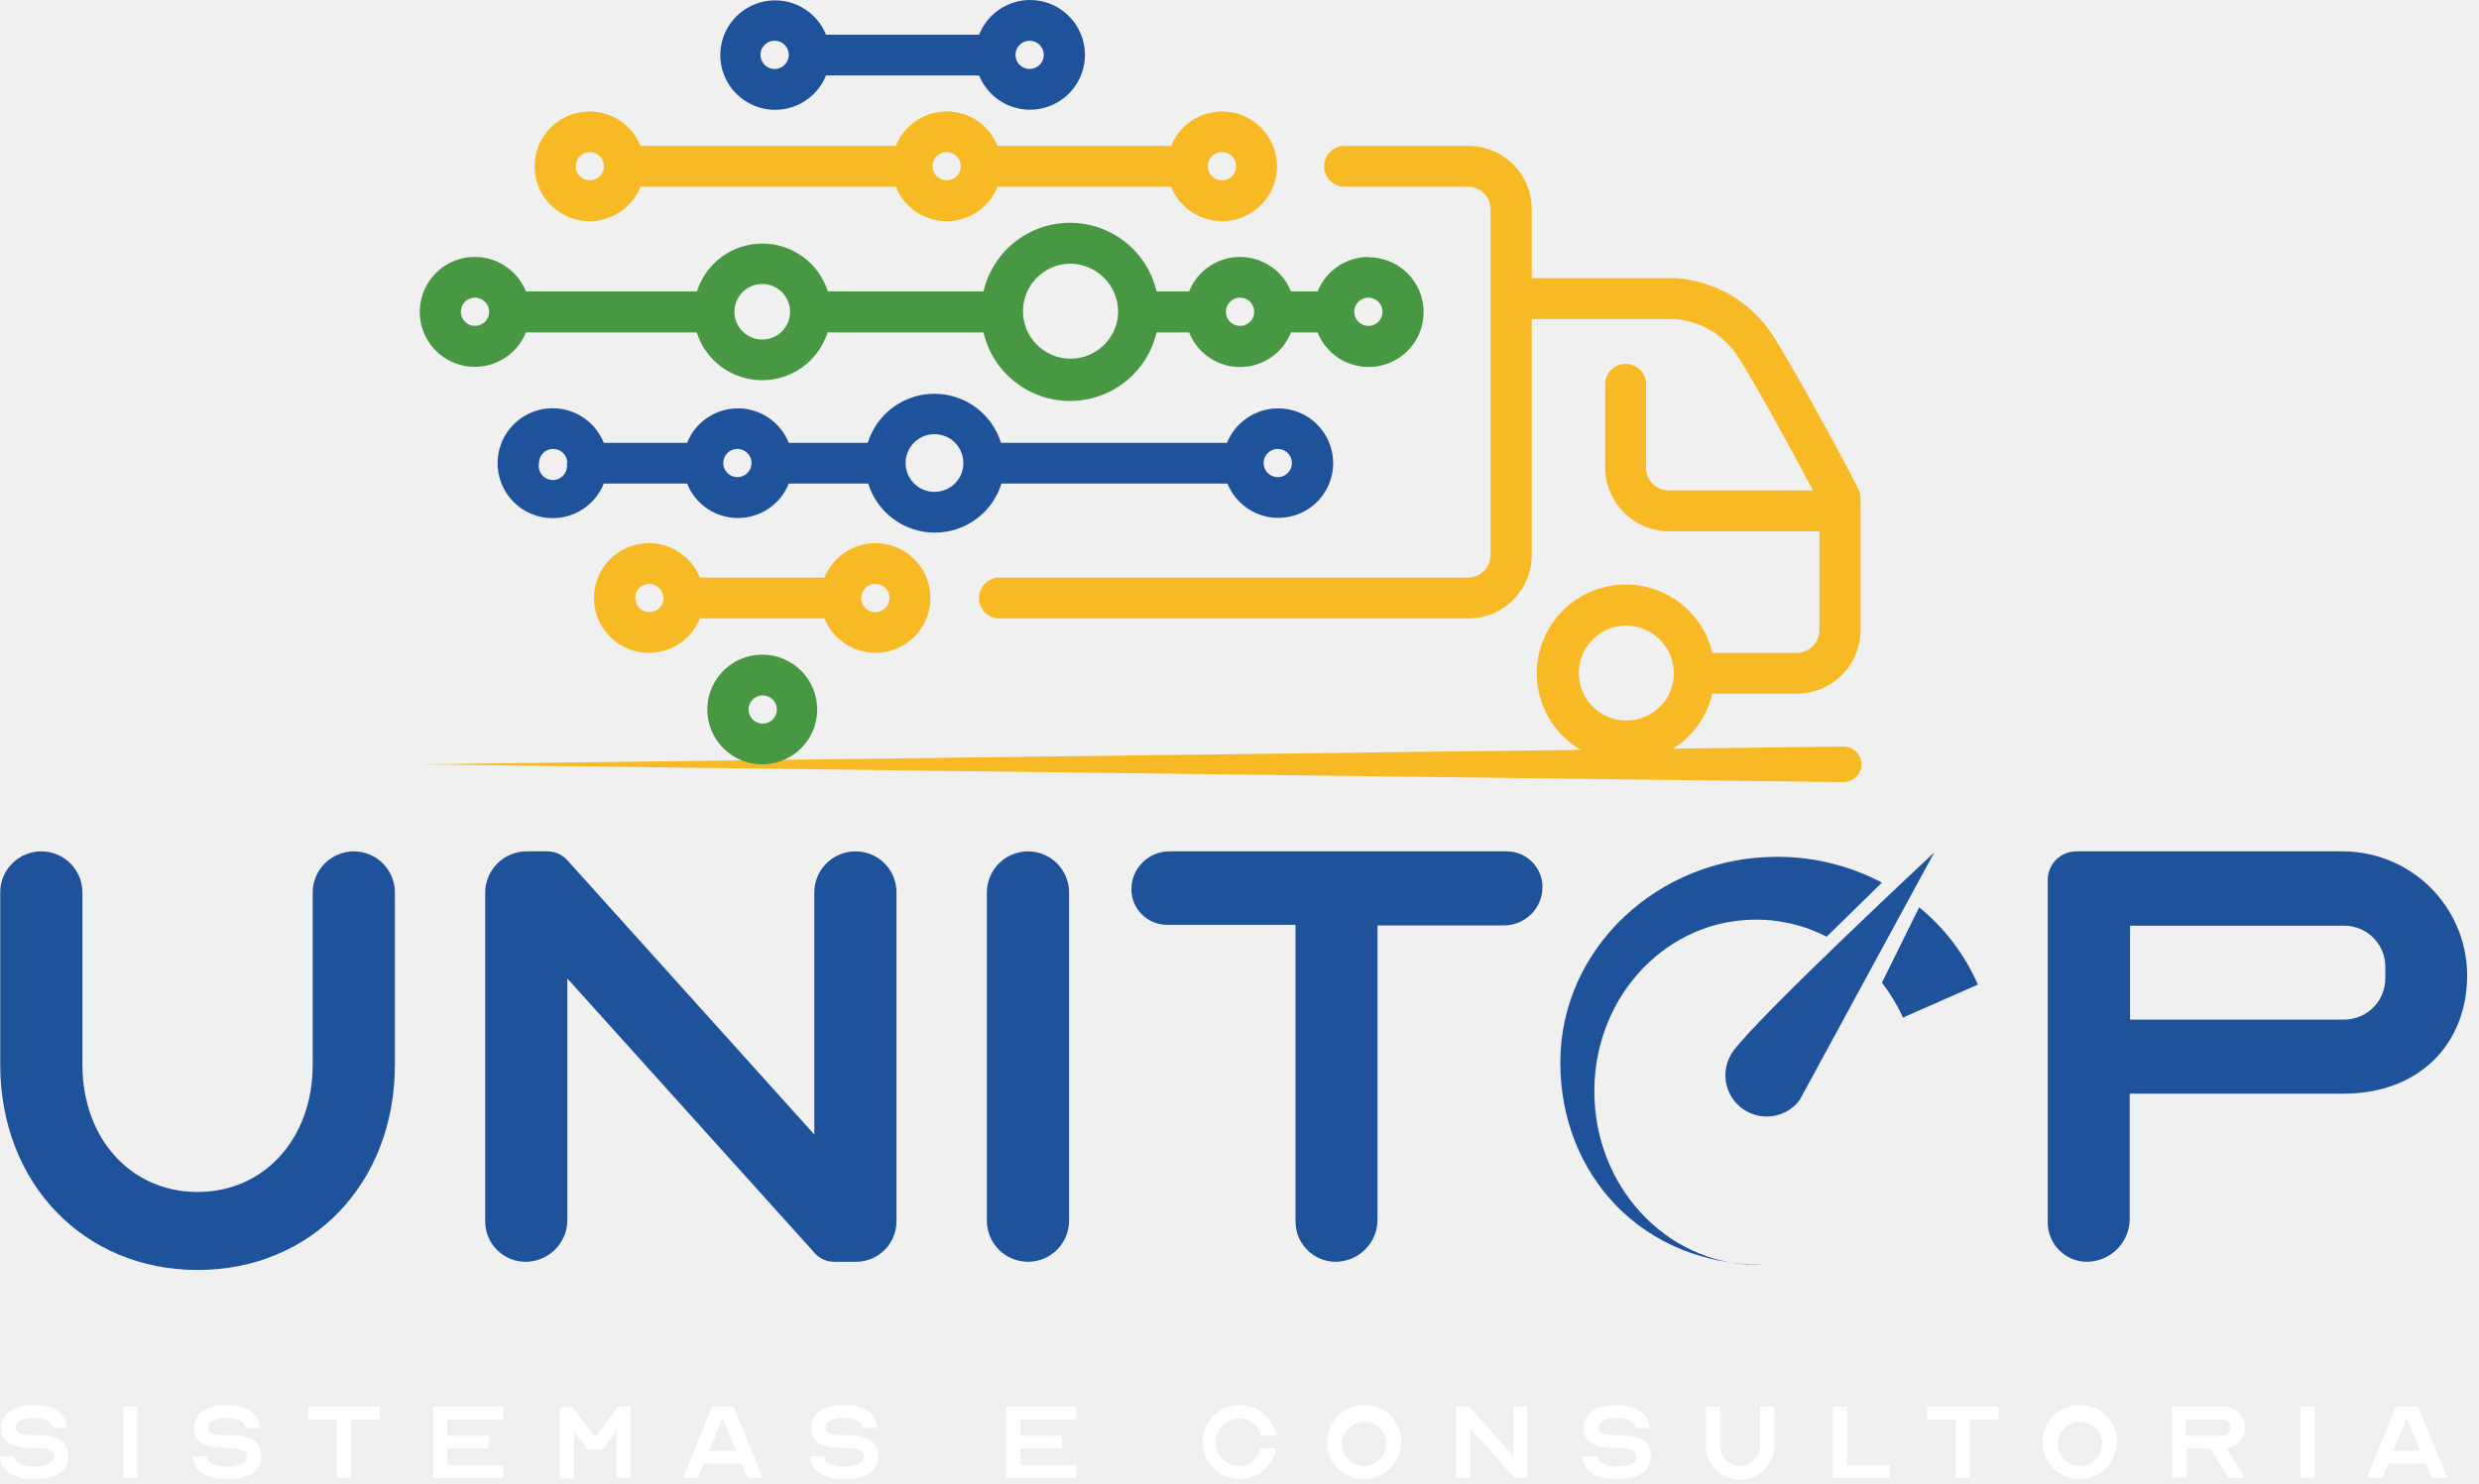
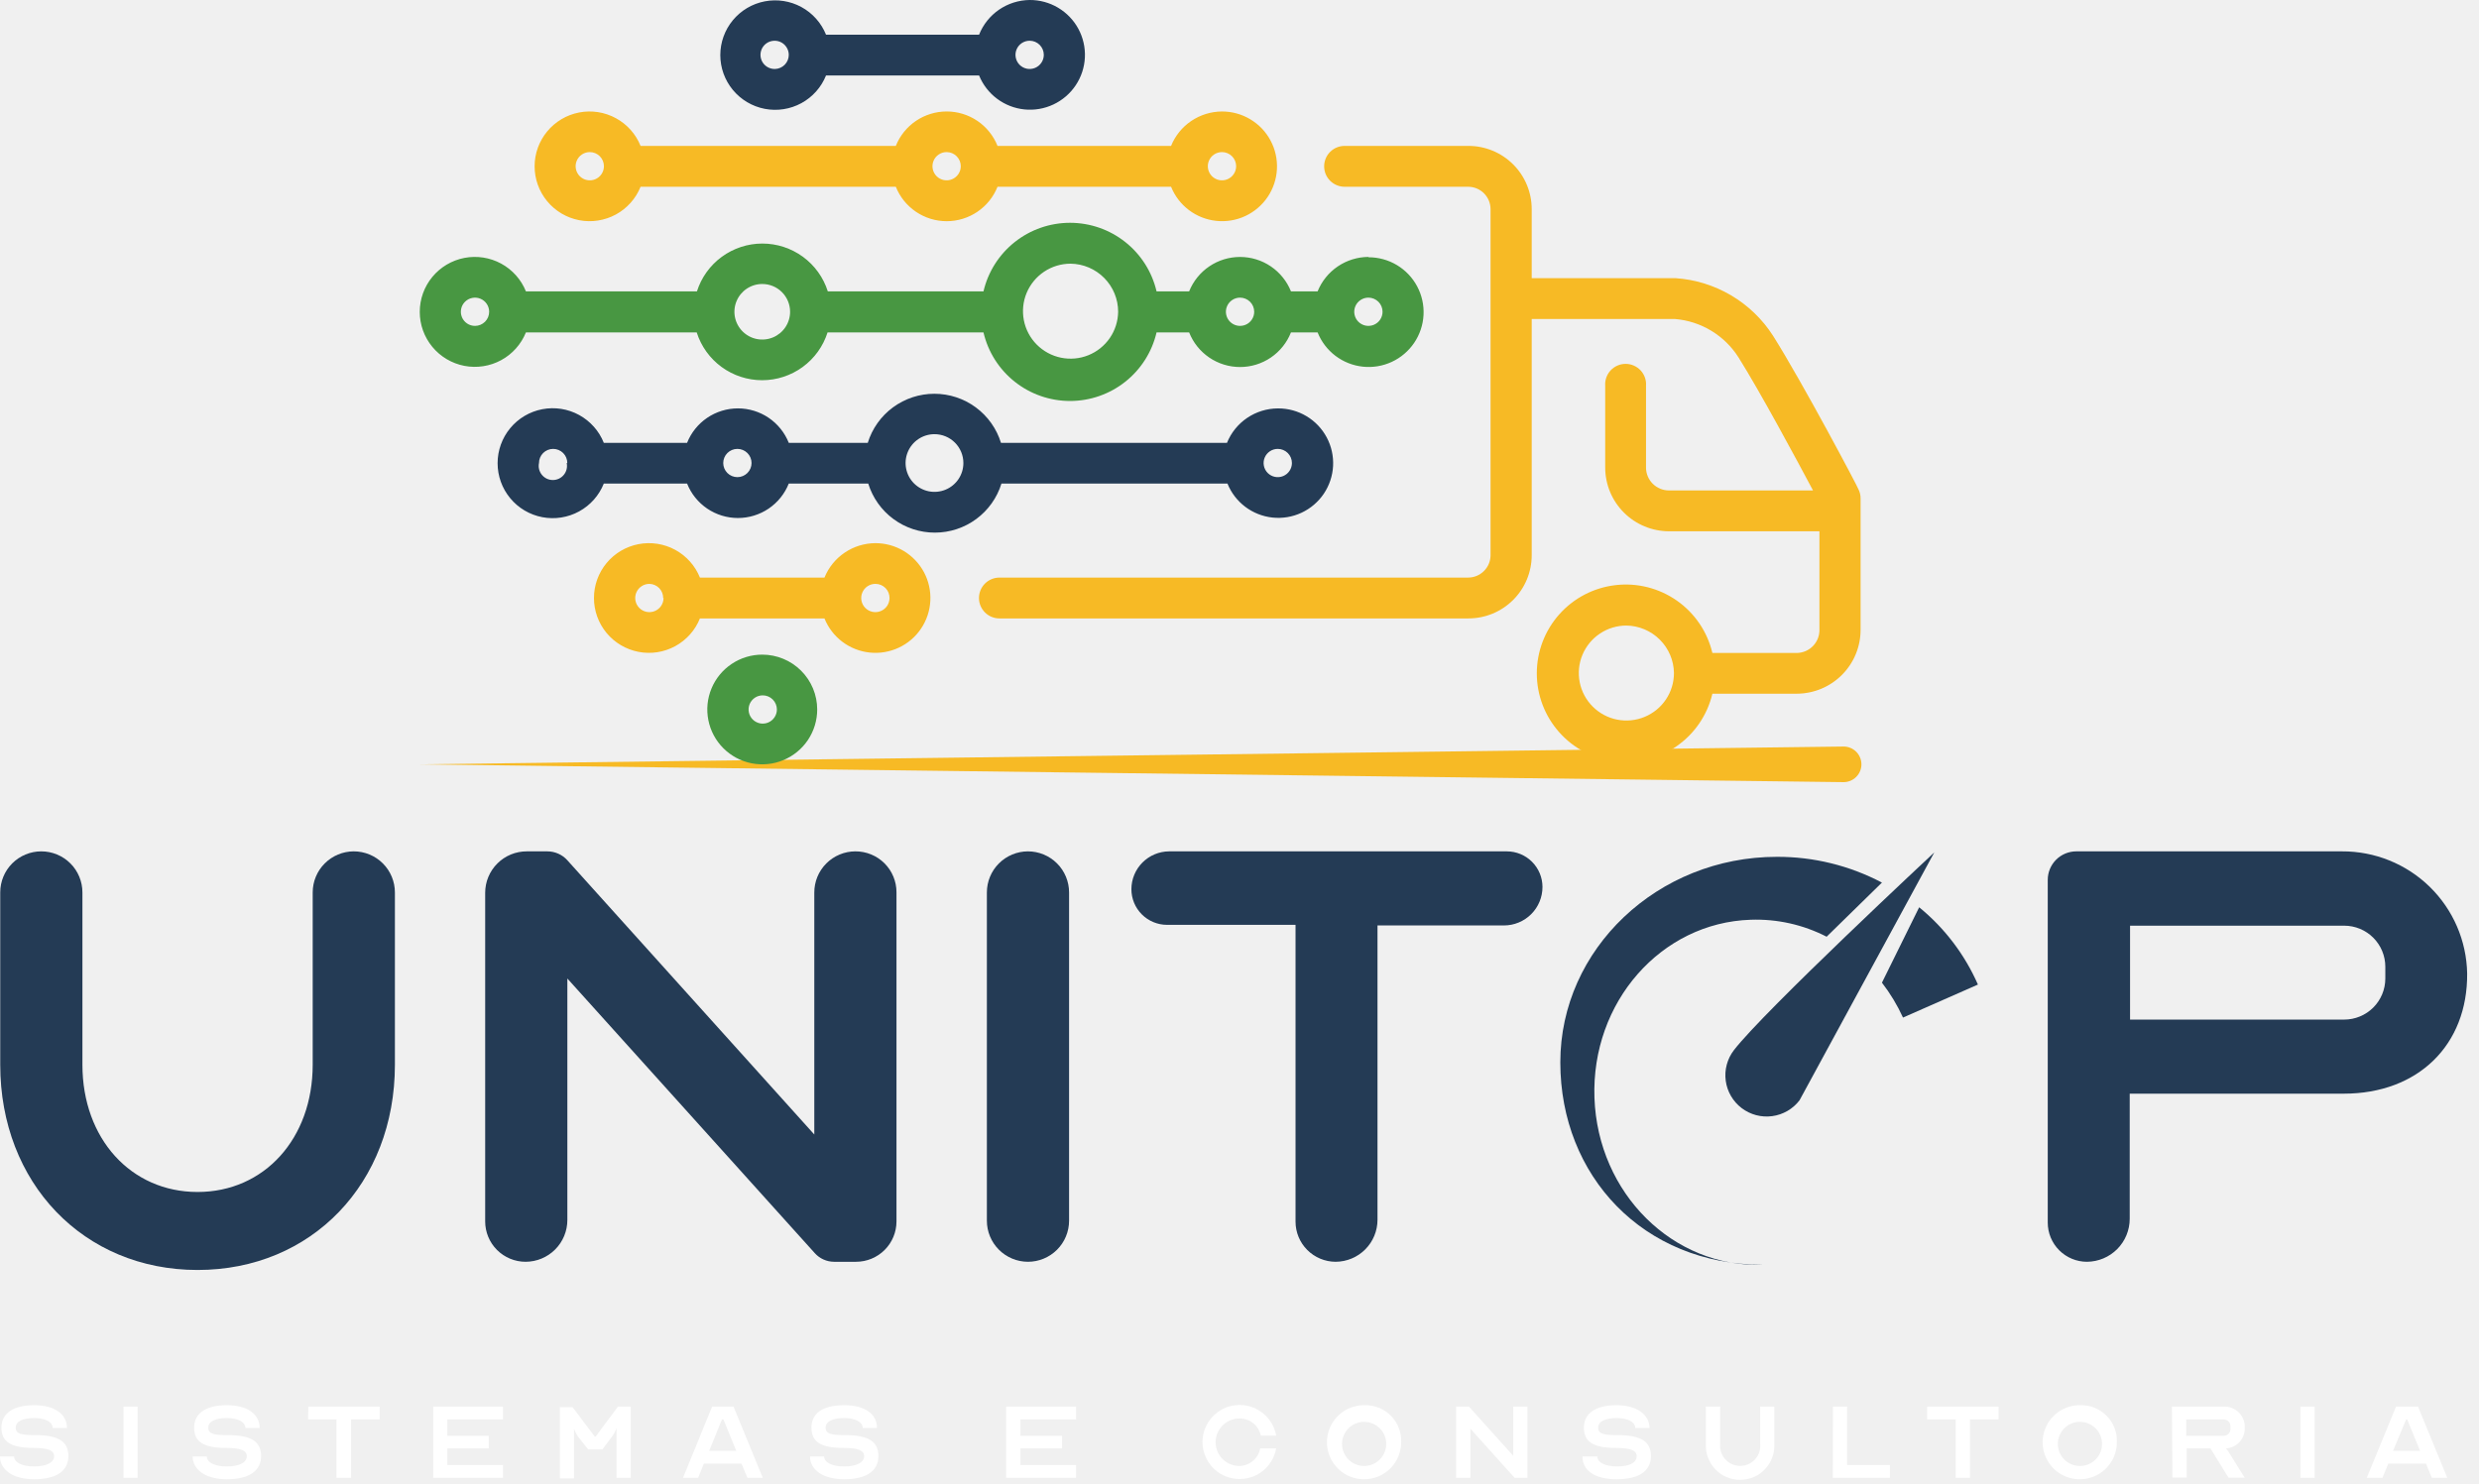
<svg xmlns="http://www.w3.org/2000/svg" width="157" height="94" viewBox="0 0 157 94" fill="none">
  <path d="M3.428 92.246C3.428 91.885 3.036 91.727 2.132 91.727C0.701 91.727 0.09 91.351 0.09 90.441C0.09 89.531 0.844 89.019 2.162 89.019C3.48 89.019 4.241 89.599 4.241 90.464H3.337C3.337 90.088 2.87 89.832 2.162 89.832C1.454 89.832 0.994 90.042 0.994 90.441C0.994 90.84 1.356 90.915 2.207 90.915C3.714 90.915 4.331 91.321 4.331 92.246C4.331 93.171 3.578 93.713 2.162 93.713C0.866 93.713 0 93.133 0 92.269H0.896C0.896 92.652 1.409 92.9 2.162 92.9C2.915 92.9 3.428 92.667 3.428 92.246Z" fill="#fff" />
  <path d="M7.819 93.622V89.11H8.716V93.622H7.819Z" fill="#fff" />
  <path d="M15.631 92.246C15.631 91.885 15.239 91.727 14.335 91.727C12.904 91.727 12.294 91.351 12.294 90.441C12.294 89.531 13.047 89.019 14.365 89.019C15.684 89.019 16.445 89.599 16.445 90.464H15.541C15.541 90.088 15.073 89.832 14.365 89.832C13.657 89.832 13.19 90.042 13.19 90.441C13.19 90.84 13.552 90.915 14.411 90.915C15.917 90.915 16.535 91.321 16.535 92.246C16.535 93.171 15.782 93.713 14.365 93.713C13.07 93.713 12.204 93.133 12.204 92.269H13.1C13.1 92.652 13.612 92.9 14.365 92.9C15.119 92.9 15.631 92.667 15.631 92.246Z" fill="#fff" />
  <path d="M19.526 89.11H24.045V89.922H22.237V93.622H21.311V89.922H19.511L19.526 89.11Z" fill="#fff" />
  <path d="M28.332 89.922V90.96H30.953V91.757H28.332V92.81H31.857V93.622H27.435V89.11H31.857V89.922H28.332Z" fill="#fff" />
  <path d="M37.665 91.005H37.725L39.134 89.11H39.947V93.622H39.044V90.464C38.985 90.644 38.899 90.814 38.787 90.968L38.155 91.817H37.251L36.603 91.005C36.496 90.85 36.412 90.68 36.354 90.501V93.66H35.458V89.147H36.264L37.665 91.005Z" fill="#fff" />
  <path d="M43.255 93.622L45.1 89.11H46.456L48.309 93.622H47.337L46.961 92.72H44.58L44.211 93.622H43.255ZM46.629 91.908L45.816 89.922H45.725L44.912 91.908H46.629Z" fill="#fff" />
  <path d="M54.727 92.246C54.727 91.885 54.336 91.727 53.432 91.727C52 91.727 51.39 91.351 51.39 90.441C51.39 89.531 52.106 89.019 53.462 89.019C54.818 89.019 55.541 89.599 55.541 90.464H54.637C54.637 90.088 54.17 89.832 53.462 89.832C52.754 89.832 52.287 90.042 52.287 90.441C52.287 90.84 52.648 90.915 53.507 90.915C55.014 90.915 55.631 91.321 55.631 92.246C55.631 93.171 54.878 93.713 53.462 93.713C52.166 93.713 51.3 93.133 51.3 92.269H52.196C52.196 92.652 52.708 92.9 53.462 92.9C54.215 92.9 54.727 92.667 54.727 92.246Z" fill="#fff" />
  <path d="M64.626 89.922V90.96H67.262V91.757H64.626V92.81H68.151V93.622H63.722V89.11H68.151V89.922H64.626Z" fill="#fff" />
  <path d="M79.812 91.757H80.822C80.72 92.335 80.405 92.855 79.938 93.212C79.472 93.57 78.888 93.74 78.303 93.689C77.717 93.638 77.171 93.369 76.774 92.937C76.377 92.504 76.156 91.938 76.156 91.351C76.156 90.764 76.377 90.198 76.774 89.766C77.171 89.333 77.717 89.064 78.303 89.013C78.888 88.962 79.472 89.132 79.938 89.49C80.405 89.848 80.72 90.367 80.822 90.945H79.85C79.785 90.635 79.614 90.358 79.367 90.16C79.12 89.962 78.811 89.857 78.494 89.862C78.094 89.862 77.711 90.02 77.429 90.302C77.146 90.585 76.987 90.967 76.987 91.366C76.987 91.765 77.146 92.148 77.429 92.43C77.711 92.712 78.094 92.87 78.494 92.87C78.808 92.864 79.111 92.75 79.351 92.547C79.591 92.344 79.754 92.066 79.812 91.757Z" fill="#fff" />
  <path d="M88.739 91.366C88.739 91.83 88.601 92.284 88.343 92.67C88.085 93.056 87.717 93.356 87.288 93.534C86.859 93.712 86.386 93.758 85.93 93.668C85.474 93.577 85.055 93.353 84.727 93.025C84.398 92.697 84.174 92.279 84.083 91.824C83.993 91.369 84.039 90.897 84.217 90.468C84.395 90.039 84.696 89.673 85.083 89.415C85.469 89.157 85.924 89.019 86.388 89.019C86.701 89.007 87.012 89.059 87.303 89.172C87.594 89.286 87.858 89.458 88.079 89.678C88.3 89.899 88.472 90.163 88.586 90.453C88.7 90.744 88.752 91.055 88.739 91.366ZM87.79 91.366C87.769 91.095 87.67 90.835 87.504 90.62C87.338 90.404 87.113 90.241 86.856 90.151C86.599 90.061 86.321 90.048 86.056 90.113C85.792 90.179 85.552 90.32 85.367 90.519C85.181 90.718 85.058 90.967 85.011 91.235C84.966 91.503 84.999 91.779 85.107 92.028C85.216 92.278 85.395 92.49 85.622 92.64C85.85 92.79 86.116 92.87 86.388 92.87C86.582 92.871 86.773 92.832 86.95 92.755C87.127 92.678 87.287 92.565 87.418 92.424C87.55 92.283 87.651 92.116 87.715 91.934C87.779 91.752 87.804 91.558 87.79 91.366Z" fill="#fff" />
  <path d="M93.123 90.509V93.622H92.219V89.11H93.033L95.835 92.224V89.11H96.739V93.622H95.925L93.123 90.509Z" fill="#fff" />
  <path d="M103.654 92.246C103.654 91.885 103.255 91.727 102.351 91.727C100.92 91.727 100.31 91.351 100.31 90.441C100.31 89.531 101.063 89.019 102.389 89.019C103.632 89.019 104.468 89.599 104.468 90.464H103.564C103.564 90.088 103.089 89.832 102.389 89.832C101.688 89.832 101.214 90.042 101.214 90.441C101.214 90.84 101.575 90.915 102.434 90.915C103.94 90.915 104.558 91.321 104.558 92.246C104.558 93.171 103.805 93.713 102.389 93.713C100.972 93.713 100.219 93.133 100.219 92.269H101.161C101.161 92.652 101.665 92.9 102.426 92.9C103.187 92.9 103.654 92.667 103.654 92.246Z" fill="#fff" />
  <path d="M111.473 91.456V89.11H112.37V91.456C112.387 91.751 112.344 92.046 112.243 92.324C112.142 92.601 111.986 92.855 111.783 93.07C111.58 93.285 111.335 93.456 111.064 93.573C110.792 93.69 110.5 93.75 110.204 93.75C109.908 93.75 109.616 93.69 109.344 93.573C109.073 93.456 108.828 93.285 108.626 93.07C108.423 92.855 108.266 92.601 108.165 92.324C108.064 92.046 108.021 91.751 108.038 91.456V89.11H108.942V91.456C108.923 91.634 108.941 91.814 108.996 91.984C109.051 92.153 109.141 92.31 109.26 92.443C109.379 92.576 109.526 92.682 109.689 92.755C109.852 92.828 110.029 92.865 110.208 92.865C110.387 92.865 110.564 92.828 110.727 92.755C110.89 92.682 111.036 92.576 111.156 92.443C111.275 92.31 111.365 92.153 111.42 91.984C111.475 91.814 111.493 91.634 111.473 91.456Z" fill="#fff" />
  <path d="M116.084 89.11H116.98V92.81H119.692V93.622H116.076L116.084 89.11Z" fill="#fff" />
  <path d="M122.05 89.11H126.57V89.922H124.762V93.622H123.858V89.922H122.05V89.11Z" fill="#fff" />
  <path d="M134.065 91.366C134.065 91.831 133.927 92.284 133.668 92.671C133.41 93.057 133.042 93.357 132.612 93.535C132.182 93.712 131.709 93.758 131.253 93.667C130.797 93.576 130.378 93.352 130.05 93.023C129.722 92.694 129.498 92.275 129.409 91.819C129.319 91.364 129.366 90.891 129.545 90.463C129.724 90.034 130.027 89.668 130.414 89.411C130.802 89.154 131.257 89.018 131.722 89.019C132.034 89.008 132.344 89.061 132.634 89.174C132.924 89.288 133.187 89.461 133.407 89.681C133.627 89.902 133.799 90.165 133.913 90.455C134.026 90.745 134.078 91.055 134.065 91.366ZM133.123 91.366C133.103 91.095 133.004 90.835 132.838 90.62C132.672 90.404 132.446 90.241 132.189 90.151C131.932 90.061 131.654 90.048 131.39 90.113C131.125 90.179 130.886 90.32 130.7 90.519C130.515 90.718 130.391 90.967 130.345 91.235C130.299 91.503 130.332 91.779 130.441 92.028C130.549 92.278 130.728 92.49 130.956 92.64C131.183 92.79 131.45 92.87 131.722 92.87C131.915 92.871 132.107 92.832 132.284 92.755C132.461 92.678 132.621 92.565 132.752 92.424C132.884 92.283 132.985 92.116 133.049 91.934C133.112 91.752 133.138 91.558 133.123 91.366Z" fill="#fff" />
  <path d="M137.553 89.11H140.807C140.988 89.099 141.169 89.126 141.339 89.19C141.508 89.255 141.662 89.354 141.79 89.482C141.918 89.61 142.018 89.763 142.082 89.933C142.146 90.102 142.174 90.283 142.163 90.464C142.173 90.792 142.054 91.111 141.832 91.353C141.61 91.594 141.301 91.74 140.973 91.757C141.036 91.824 141.091 91.897 141.138 91.975L142.163 93.615H141.138L139.993 91.757H138.487V93.607H137.583L137.553 89.11ZM140.807 90.96C140.867 90.963 140.927 90.954 140.984 90.932C141.04 90.911 141.091 90.878 141.134 90.835C141.176 90.792 141.21 90.741 141.231 90.685C141.253 90.629 141.262 90.569 141.259 90.509V90.373C141.262 90.313 141.253 90.253 141.231 90.197C141.21 90.141 141.176 90.09 141.134 90.047C141.091 90.004 141.04 89.971 140.984 89.95C140.927 89.928 140.867 89.919 140.807 89.922H138.457V90.96H140.807Z" fill="#fff" />
  <path d="M145.688 93.622V89.11H146.592V93.622H145.688Z" fill="#fff" />
  <path d="M149.892 93.622L151.745 89.11H153.139L154.992 93.622H154.012L153.643 92.72H151.255L150.886 93.622H149.892ZM153.267 91.908L152.453 89.922H152.385L151.557 91.908H153.267Z" fill="#fff" />
-   <path d="M19.804 67.449V56.536C19.804 55.847 20.078 55.186 20.565 54.699C21.052 54.211 21.713 53.936 22.403 53.934C22.745 53.934 23.084 54.001 23.401 54.132C23.717 54.263 24.004 54.454 24.246 54.696C24.488 54.938 24.68 55.224 24.811 55.54C24.942 55.856 25.01 56.194 25.01 56.536V67.449C25.01 74.97 19.736 80.453 12.512 80.453C5.288 80.453 0.015 74.94 0.015 67.449V56.536C0.014 56.195 0.081 55.856 0.211 55.541C0.341 55.225 0.532 54.938 0.774 54.696C1.015 54.455 1.302 54.263 1.618 54.132C1.933 54.001 2.272 53.934 2.614 53.934C3.305 53.934 3.968 54.208 4.457 54.696C4.946 55.184 5.22 55.846 5.22 56.536V67.449C5.22 72.135 8.294 75.512 12.512 75.512C16.731 75.512 19.804 72.135 19.804 67.449Z" fill="#1E539C" />
-   <path d="M35.932 61.989V77.287C35.932 77.987 35.654 78.66 35.158 79.156C34.663 79.652 33.99 79.932 33.288 79.934C32.609 79.934 31.958 79.665 31.477 79.185C30.997 78.706 30.727 78.055 30.727 77.377V56.559C30.727 56.213 30.795 55.871 30.928 55.552C31.061 55.233 31.255 54.944 31.5 54.7C31.745 54.456 32.035 54.263 32.355 54.131C32.675 54 33.018 53.933 33.364 53.934H34.659C34.899 53.933 35.137 53.983 35.356 54.08C35.576 54.177 35.772 54.319 35.932 54.498L51.571 71.871V56.544C51.57 56.201 51.637 55.862 51.767 55.545C51.898 55.229 52.09 54.941 52.332 54.699C52.574 54.456 52.861 54.264 53.178 54.133C53.495 54.001 53.834 53.934 54.177 53.934C54.518 53.933 54.856 53.999 55.171 54.129C55.487 54.258 55.773 54.449 56.015 54.689C56.256 54.929 56.448 55.215 56.578 55.529C56.709 55.843 56.776 56.181 56.776 56.521V77.377C56.776 78.055 56.506 78.706 56.026 79.185C55.546 79.665 54.894 79.934 54.215 79.934H52.821C52.591 79.933 52.363 79.884 52.153 79.789C51.942 79.695 51.755 79.557 51.601 79.385L35.932 61.989Z" fill="#1E539C" />
-   <path d="M62.501 77.332V56.536C62.501 55.847 62.775 55.186 63.262 54.699C63.749 54.211 64.41 53.936 65.1 53.934C65.791 53.934 66.454 54.208 66.943 54.696C67.432 55.184 67.707 55.846 67.707 56.536V77.332C67.707 78.022 67.432 78.684 66.943 79.172C66.454 79.66 65.791 79.934 65.1 79.934C64.41 79.932 63.749 79.657 63.262 79.169C62.775 78.681 62.501 78.021 62.501 77.332Z" fill="#1E539C" />
-   <path d="M74.042 53.934H95.428C96.028 53.934 96.602 54.171 97.026 54.594C97.45 55.018 97.688 55.592 97.688 56.19C97.688 56.51 97.625 56.827 97.502 57.123C97.38 57.418 97.2 57.687 96.973 57.913C96.746 58.139 96.478 58.319 96.181 58.441C95.885 58.564 95.568 58.627 95.247 58.627H87.24V77.272C87.24 77.975 86.961 78.65 86.464 79.149C85.967 79.648 85.293 79.93 84.588 79.934C83.914 79.932 83.269 79.663 82.793 79.187C82.317 78.71 82.049 78.065 82.049 77.392V58.589H73.914C73.314 58.589 72.74 58.352 72.316 57.928C71.892 57.505 71.654 56.931 71.654 56.333C71.654 55.699 71.905 55.091 72.353 54.642C72.8 54.192 73.407 53.938 74.042 53.934Z" fill="#1E539C" />
-   <path d="M132.174 79.934C131.515 79.934 130.883 79.673 130.416 79.207C129.95 78.742 129.688 78.11 129.688 77.452V55.739C129.688 55.26 129.879 54.801 130.218 54.462C130.557 54.124 131.017 53.934 131.496 53.934H148.317C150.394 53.922 152.391 54.727 153.876 56.176C155.361 57.625 156.214 59.6 156.25 61.673C156.287 66.186 153.154 69.284 148.438 69.284H134.879V77.211C134.879 77.93 134.594 78.619 134.088 79.129C133.581 79.639 132.893 79.928 132.174 79.934ZM134.901 64.591H148.461C149.15 64.591 149.812 64.318 150.301 63.831C150.789 63.345 151.065 62.685 151.067 61.996V61.244C151.067 60.554 150.792 59.892 150.304 59.404C149.815 58.916 149.152 58.642 148.461 58.642H134.901V64.591Z" fill="#1E539C" />
-   <path d="M120.521 64.463C120.162 63.678 119.715 62.936 119.187 62.252L121.545 57.476C123.156 58.792 124.431 60.47 125.266 62.372L120.521 64.463Z" fill="#1E539C" />
-   <path d="M111.639 80.122C105.967 80.318 101.191 75.609 100.98 69.547C100.769 63.485 105.198 58.454 110.871 58.266C112.541 58.206 114.199 58.577 115.684 59.341L119.187 55.912C117.135 54.831 114.848 54.271 112.528 54.28C104.995 54.28 98.818 60.108 98.818 67.299C98.818 74.489 104.069 80.122 111.639 80.122Z" fill="#1E539C" />
-   <path d="M113.967 69.705C113.758 69.978 113.498 70.207 113.2 70.379C112.903 70.551 112.575 70.663 112.234 70.708C111.893 70.754 111.547 70.732 111.215 70.644C110.883 70.555 110.571 70.403 110.298 70.194C110.025 69.986 109.796 69.726 109.624 69.429C109.451 69.132 109.339 68.804 109.294 68.464C109.248 68.124 109.27 67.778 109.359 67.447C109.447 67.115 109.6 66.804 109.809 66.531C111.715 64.049 122.502 54.001 122.502 54.001L113.967 69.705Z" fill="#1E539C" />
+   <path d="M19.804 67.449V56.536C19.804 55.847 20.078 55.186 20.565 54.699C21.052 54.211 21.713 53.936 22.403 53.934C22.745 53.934 23.084 54.001 23.401 54.132C23.717 54.263 24.004 54.454 24.246 54.696C24.488 54.938 24.68 55.224 24.811 55.54C24.942 55.856 25.01 56.194 25.01 56.536V67.449C25.01 74.97 19.736 80.453 12.512 80.453C5.288 80.453 0.015 74.94 0.015 67.449V56.536C0.014 56.195 0.081 55.856 0.211 55.541C0.341 55.225 0.532 54.938 0.774 54.696C1.015 54.455 1.302 54.263 1.618 54.132C1.933 54.001 2.272 53.934 2.614 53.934C3.305 53.934 3.968 54.208 4.457 54.696C4.946 55.184 5.22 55.846 5.22 56.536V67.449C5.22 72.135 8.294 75.512 12.512 75.512C16.731 75.512 19.804 72.135 19.804 67.449Z" fill="#243B55" />
+   <path d="M35.932 61.989V77.287C35.932 77.987 35.654 78.66 35.158 79.156C34.663 79.652 33.99 79.932 33.288 79.934C32.609 79.934 31.958 79.665 31.477 79.185C30.997 78.706 30.727 78.055 30.727 77.377V56.559C30.727 56.213 30.795 55.871 30.928 55.552C31.061 55.233 31.255 54.944 31.5 54.7C31.745 54.456 32.035 54.263 32.355 54.131C32.675 54 33.018 53.933 33.364 53.934H34.659C34.899 53.933 35.137 53.983 35.356 54.08C35.576 54.177 35.772 54.319 35.932 54.498L51.571 71.871V56.544C51.57 56.201 51.637 55.862 51.767 55.545C51.898 55.229 52.09 54.941 52.332 54.699C52.574 54.456 52.861 54.264 53.178 54.133C53.495 54.001 53.834 53.934 54.177 53.934C54.518 53.933 54.856 53.999 55.171 54.129C55.487 54.258 55.773 54.449 56.015 54.689C56.256 54.929 56.448 55.215 56.578 55.529C56.709 55.843 56.776 56.181 56.776 56.521V77.377C56.776 78.055 56.506 78.706 56.026 79.185C55.546 79.665 54.894 79.934 54.215 79.934H52.821C52.591 79.933 52.363 79.884 52.153 79.789C51.942 79.695 51.755 79.557 51.601 79.385L35.932 61.989Z" fill="#243B55" />
+   <path d="M62.501 77.332V56.536C62.501 55.847 62.775 55.186 63.262 54.699C63.749 54.211 64.41 53.936 65.1 53.934C65.791 53.934 66.454 54.208 66.943 54.696C67.432 55.184 67.707 55.846 67.707 56.536V77.332C67.707 78.022 67.432 78.684 66.943 79.172C66.454 79.66 65.791 79.934 65.1 79.934C64.41 79.932 63.749 79.657 63.262 79.169C62.775 78.681 62.501 78.021 62.501 77.332Z" fill="#243B55" />
+   <path d="M74.042 53.934H95.428C96.028 53.934 96.602 54.171 97.026 54.594C97.45 55.018 97.688 55.592 97.688 56.19C97.688 56.51 97.625 56.827 97.502 57.123C97.38 57.418 97.2 57.687 96.973 57.913C96.746 58.139 96.478 58.319 96.181 58.441C95.885 58.564 95.568 58.627 95.247 58.627H87.24V77.272C87.24 77.975 86.961 78.65 86.464 79.149C85.967 79.648 85.293 79.93 84.588 79.934C83.914 79.932 83.269 79.663 82.793 79.187C82.317 78.71 82.049 78.065 82.049 77.392V58.589H73.914C73.314 58.589 72.74 58.352 72.316 57.928C71.892 57.505 71.654 56.931 71.654 56.333C71.654 55.699 71.905 55.091 72.353 54.642C72.8 54.192 73.407 53.938 74.042 53.934Z" fill="#243B55" />
+   <path d="M132.174 79.934C131.515 79.934 130.883 79.673 130.416 79.207C129.95 78.742 129.688 78.11 129.688 77.452V55.739C129.688 55.26 129.879 54.801 130.218 54.462C130.557 54.124 131.017 53.934 131.496 53.934H148.317C150.394 53.922 152.391 54.727 153.876 56.176C155.361 57.625 156.214 59.6 156.25 61.673C156.287 66.186 153.154 69.284 148.438 69.284H134.879V77.211C134.879 77.93 134.594 78.619 134.088 79.129C133.581 79.639 132.893 79.928 132.174 79.934ZM134.901 64.591H148.461C149.15 64.591 149.812 64.318 150.301 63.831C150.789 63.345 151.065 62.685 151.067 61.996V61.244C151.067 60.554 150.792 59.892 150.304 59.404C149.815 58.916 149.152 58.642 148.461 58.642H134.901V64.591Z" fill="#243B55" />
+   <path d="M120.521 64.463C120.162 63.678 119.715 62.936 119.187 62.252L121.545 57.476C123.156 58.792 124.431 60.47 125.266 62.372L120.521 64.463Z" fill="#243B55" />
+   <path d="M111.639 80.122C105.967 80.318 101.191 75.609 100.98 69.547C100.769 63.485 105.198 58.454 110.871 58.266C112.541 58.206 114.199 58.577 115.684 59.341L119.187 55.912C117.135 54.831 114.848 54.271 112.528 54.28C104.995 54.28 98.818 60.108 98.818 67.299C98.818 74.489 104.069 80.122 111.639 80.122Z" fill="#243B55" />
+   <path d="M113.967 69.705C113.758 69.978 113.498 70.207 113.2 70.379C112.903 70.551 112.575 70.663 112.234 70.708C111.893 70.754 111.547 70.732 111.215 70.644C110.883 70.555 110.571 70.403 110.298 70.194C110.025 69.986 109.796 69.726 109.624 69.429C109.451 69.132 109.339 68.804 109.294 68.464C109.248 68.124 109.27 67.778 109.359 67.447C109.447 67.115 109.6 66.804 109.809 66.531C111.715 64.049 122.502 54.001 122.502 54.001L113.967 69.705Z" fill="#243B55" />
  <path d="M116.758 49.549L26.602 48.421L116.758 47.293C117.057 47.293 117.345 47.411 117.557 47.623C117.768 47.835 117.888 48.122 117.888 48.421C117.888 48.72 117.768 49.007 117.557 49.218C117.345 49.43 117.057 49.549 116.758 49.549Z" fill="#F7BA25" />
  <path d="M48.275 41.471C47.587 41.471 46.914 41.675 46.342 42.057C45.769 42.439 45.323 42.981 45.06 43.616C44.796 44.251 44.727 44.95 44.862 45.624C44.996 46.298 45.327 46.917 45.814 47.403C46.301 47.889 46.921 48.22 47.596 48.354C48.271 48.488 48.971 48.419 49.607 48.156C50.243 47.893 50.786 47.448 51.169 46.877C51.551 46.305 51.755 45.633 51.755 44.946C51.755 44.025 51.389 43.141 50.736 42.489C50.083 41.837 49.198 41.471 48.275 41.471ZM49.202 44.946C49.202 45.123 49.149 45.296 49.05 45.443C48.952 45.59 48.812 45.705 48.648 45.773C48.484 45.841 48.304 45.858 48.13 45.824C47.956 45.789 47.797 45.704 47.671 45.579C47.546 45.454 47.461 45.294 47.426 45.121C47.391 44.947 47.409 44.767 47.477 44.603C47.545 44.44 47.66 44.3 47.807 44.202C47.955 44.103 48.128 44.051 48.305 44.051C48.543 44.051 48.771 44.145 48.939 44.313C49.107 44.481 49.202 44.709 49.202 44.946Z" fill="#489742" />
  <path d="M55.446 34.409C54.752 34.411 54.073 34.619 53.498 35.008C52.922 35.396 52.475 35.947 52.215 36.59H44.328C44.027 35.841 43.474 35.22 42.764 34.833C42.054 34.447 41.232 34.319 40.438 34.472C39.644 34.625 38.928 35.049 38.413 35.672C37.899 36.294 37.617 37.077 37.617 37.884C37.617 38.691 37.899 39.473 38.413 40.096C38.928 40.718 39.644 41.142 40.438 41.295C41.232 41.449 42.054 41.321 42.764 40.934C43.474 40.548 44.027 39.927 44.328 39.177H52.215C52.45 39.763 52.841 40.274 53.345 40.655C53.849 41.035 54.447 41.272 55.076 41.339C55.705 41.406 56.34 41.3 56.913 41.034C57.486 40.768 57.976 40.351 58.329 39.828C58.683 39.305 58.887 38.695 58.92 38.065C58.953 37.435 58.814 36.807 58.517 36.25C58.219 35.693 57.776 35.228 57.234 34.903C56.691 34.579 56.071 34.408 55.439 34.409H55.446ZM56.335 37.884C56.335 38.061 56.282 38.234 56.184 38.382C56.085 38.529 55.944 38.644 55.78 38.711C55.616 38.779 55.435 38.796 55.261 38.761C55.087 38.726 54.927 38.64 54.802 38.514C54.677 38.388 54.593 38.228 54.559 38.054C54.525 37.88 54.544 37.699 54.613 37.536C54.682 37.373 54.798 37.233 54.946 37.136C55.095 37.038 55.269 36.987 55.446 36.989C55.564 36.989 55.68 37.012 55.788 37.057C55.897 37.102 55.995 37.168 56.078 37.251C56.16 37.334 56.226 37.433 56.27 37.542C56.314 37.65 56.336 37.767 56.335 37.884ZM42.023 37.884C42.023 38.061 41.97 38.234 41.871 38.382C41.772 38.529 41.632 38.644 41.467 38.711C41.303 38.779 41.123 38.796 40.949 38.761C40.774 38.726 40.615 38.64 40.49 38.514C40.365 38.388 40.28 38.228 40.246 38.054C40.212 37.88 40.231 37.699 40.3 37.536C40.369 37.373 40.485 37.233 40.634 37.136C40.782 37.038 40.956 36.987 41.134 36.989C41.367 36.995 41.588 37.092 41.75 37.259C41.912 37.427 42.002 37.651 42 37.884H42.023Z" fill="#F7BA25" />
-   <path d="M80.923 25.873C80.231 25.877 79.556 26.087 78.983 26.475C78.41 26.864 77.966 27.413 77.707 28.054H63.394C63.116 27.153 62.556 26.366 61.797 25.806C61.038 25.247 60.119 24.945 59.175 24.945C58.232 24.945 57.313 25.247 56.554 25.806C55.794 26.366 55.235 27.153 54.957 28.054H49.955C49.699 27.41 49.255 26.858 48.681 26.468C48.106 26.079 47.428 25.871 46.734 25.871C46.041 25.871 45.363 26.079 44.788 26.468C44.214 26.858 43.77 27.41 43.514 28.054H38.241C37.941 27.302 37.387 26.678 36.676 26.289C35.965 25.9 35.14 25.771 34.344 25.924C33.547 26.076 32.829 26.501 32.313 27.125C31.796 27.75 31.514 28.534 31.514 29.344C31.514 30.153 31.796 30.938 32.313 31.562C32.829 32.186 33.547 32.611 34.344 32.763C35.14 32.916 35.965 32.787 36.676 32.398C37.387 32.01 37.941 31.385 38.241 30.633H43.514C43.77 31.277 44.214 31.83 44.788 32.219C45.363 32.608 46.041 32.816 46.734 32.816C47.428 32.816 48.106 32.608 48.681 32.219C49.255 31.83 49.699 31.277 49.955 30.633H54.987C55.265 31.534 55.825 32.322 56.584 32.881C57.343 33.441 58.262 33.742 59.205 33.742C60.149 33.742 61.068 33.441 61.827 32.881C62.586 32.322 63.146 31.534 63.424 30.633H77.737C77.972 31.218 78.362 31.727 78.865 32.106C79.368 32.486 79.966 32.721 80.593 32.788C81.22 32.854 81.853 32.749 82.425 32.483C82.996 32.217 83.485 31.801 83.838 31.279C84.19 30.757 84.394 30.149 84.427 29.52C84.459 28.891 84.32 28.265 84.024 27.71C83.727 27.154 83.285 26.689 82.744 26.366C82.203 26.042 81.584 25.872 80.953 25.873H80.923ZM81.82 29.332C81.82 29.509 81.767 29.682 81.668 29.829C81.57 29.977 81.43 30.091 81.266 30.159C81.102 30.227 80.922 30.245 80.748 30.21C80.574 30.176 80.415 30.09 80.289 29.965C80.164 29.84 80.078 29.68 80.044 29.507C80.009 29.333 80.027 29.153 80.095 28.99C80.163 28.826 80.278 28.686 80.425 28.588C80.573 28.49 80.746 28.437 80.923 28.437C81.161 28.437 81.389 28.532 81.557 28.699C81.725 28.867 81.82 29.095 81.82 29.332ZM61.013 29.332C61.013 29.694 60.906 30.047 60.705 30.348C60.504 30.648 60.218 30.883 59.883 31.021C59.549 31.159 59.181 31.195 58.826 31.125C58.471 31.054 58.144 30.88 57.888 30.625C57.632 30.369 57.458 30.043 57.388 29.689C57.317 29.334 57.353 28.967 57.492 28.633C57.63 28.299 57.865 28.014 58.166 27.813C58.467 27.612 58.821 27.505 59.183 27.505C59.668 27.505 60.134 27.697 60.477 28.04C60.821 28.383 61.013 28.848 61.013 29.332ZM46.701 30.227C46.463 30.227 46.235 30.133 46.067 29.965C45.899 29.797 45.804 29.57 45.804 29.332C45.804 29.095 45.899 28.867 46.067 28.699C46.235 28.532 46.463 28.437 46.701 28.437C46.938 28.437 47.166 28.532 47.334 28.699C47.503 28.867 47.597 29.095 47.597 29.332C47.597 29.57 47.503 29.797 47.334 29.965C47.166 30.133 46.938 30.227 46.701 30.227ZM35.891 29.332C35.918 29.462 35.916 29.597 35.884 29.726C35.853 29.856 35.793 29.976 35.709 30.079C35.625 30.183 35.519 30.266 35.398 30.323C35.278 30.38 35.146 30.41 35.013 30.41C34.88 30.41 34.748 30.38 34.628 30.323C34.508 30.266 34.402 30.183 34.318 30.079C34.234 29.976 34.174 29.856 34.142 29.726C34.111 29.597 34.108 29.462 34.136 29.332C34.136 29.095 34.23 28.867 34.398 28.699C34.566 28.532 34.794 28.437 35.032 28.437C35.27 28.437 35.498 28.532 35.666 28.699C35.834 28.867 35.928 29.095 35.928 29.332H35.891Z" fill="#1E539C" />
+   <path d="M80.923 25.873C80.231 25.877 79.556 26.087 78.983 26.475C78.41 26.864 77.966 27.413 77.707 28.054H63.394C63.116 27.153 62.556 26.366 61.797 25.806C61.038 25.247 60.119 24.945 59.175 24.945C58.232 24.945 57.313 25.247 56.554 25.806C55.794 26.366 55.235 27.153 54.957 28.054H49.955C49.699 27.41 49.255 26.858 48.681 26.468C48.106 26.079 47.428 25.871 46.734 25.871C46.041 25.871 45.363 26.079 44.788 26.468C44.214 26.858 43.77 27.41 43.514 28.054H38.241C37.941 27.302 37.387 26.678 36.676 26.289C35.965 25.9 35.14 25.771 34.344 25.924C33.547 26.076 32.829 26.501 32.313 27.125C31.796 27.75 31.514 28.534 31.514 29.344C31.514 30.153 31.796 30.938 32.313 31.562C32.829 32.186 33.547 32.611 34.344 32.763C35.14 32.916 35.965 32.787 36.676 32.398C37.387 32.01 37.941 31.385 38.241 30.633H43.514C43.77 31.277 44.214 31.83 44.788 32.219C45.363 32.608 46.041 32.816 46.734 32.816C47.428 32.816 48.106 32.608 48.681 32.219C49.255 31.83 49.699 31.277 49.955 30.633H54.987C55.265 31.534 55.825 32.322 56.584 32.881C57.343 33.441 58.262 33.742 59.205 33.742C60.149 33.742 61.068 33.441 61.827 32.881C62.586 32.322 63.146 31.534 63.424 30.633H77.737C77.972 31.218 78.362 31.727 78.865 32.106C79.368 32.486 79.966 32.721 80.593 32.788C81.22 32.854 81.853 32.749 82.425 32.483C82.996 32.217 83.485 31.801 83.838 31.279C84.19 30.757 84.394 30.149 84.427 29.52C84.459 28.891 84.32 28.265 84.024 27.71C83.727 27.154 83.285 26.689 82.744 26.366C82.203 26.042 81.584 25.872 80.953 25.873H80.923ZM81.82 29.332C81.82 29.509 81.767 29.682 81.668 29.829C81.57 29.977 81.43 30.091 81.266 30.159C81.102 30.227 80.922 30.245 80.748 30.21C80.574 30.176 80.415 30.09 80.289 29.965C80.164 29.84 80.078 29.68 80.044 29.507C80.009 29.333 80.027 29.153 80.095 28.99C80.163 28.826 80.278 28.686 80.425 28.588C80.573 28.49 80.746 28.437 80.923 28.437C81.161 28.437 81.389 28.532 81.557 28.699C81.725 28.867 81.82 29.095 81.82 29.332ZM61.013 29.332C61.013 29.694 60.906 30.047 60.705 30.348C60.504 30.648 60.218 30.883 59.883 31.021C59.549 31.159 59.181 31.195 58.826 31.125C58.471 31.054 58.144 30.88 57.888 30.625C57.632 30.369 57.458 30.043 57.388 29.689C57.317 29.334 57.353 28.967 57.492 28.633C57.63 28.299 57.865 28.014 58.166 27.813C58.467 27.612 58.821 27.505 59.183 27.505C59.668 27.505 60.134 27.697 60.477 28.04C60.821 28.383 61.013 28.848 61.013 29.332ZM46.701 30.227C46.463 30.227 46.235 30.133 46.067 29.965C45.899 29.797 45.804 29.57 45.804 29.332C45.804 29.095 45.899 28.867 46.067 28.699C46.235 28.532 46.463 28.437 46.701 28.437C46.938 28.437 47.166 28.532 47.334 28.699C47.503 28.867 47.597 29.095 47.597 29.332C47.597 29.57 47.503 29.797 47.334 29.965C47.166 30.133 46.938 30.227 46.701 30.227ZM35.891 29.332C35.918 29.462 35.916 29.597 35.884 29.726C35.853 29.856 35.793 29.976 35.709 30.079C35.625 30.183 35.519 30.266 35.398 30.323C35.278 30.38 35.146 30.41 35.013 30.41C34.88 30.41 34.748 30.38 34.628 30.323C34.508 30.266 34.402 30.183 34.318 30.079C34.234 29.976 34.174 29.856 34.142 29.726C34.111 29.597 34.108 29.462 34.136 29.332C34.136 29.095 34.23 28.867 34.398 28.699C34.566 28.532 34.794 28.437 35.032 28.437C35.27 28.437 35.498 28.532 35.666 28.699C35.834 28.867 35.928 29.095 35.928 29.332H35.891Z" fill="#243B55" />
  <path d="M86.671 16.276C85.977 16.279 85.3 16.488 84.726 16.876C84.152 17.265 83.707 17.815 83.447 18.457H81.759C81.501 17.814 81.056 17.262 80.482 16.874C79.907 16.485 79.229 16.278 78.535 16.278C77.841 16.278 77.163 16.485 76.588 16.874C76.014 17.262 75.569 17.814 75.311 18.457H73.247C72.959 17.222 72.26 16.12 71.265 15.332C70.27 14.543 69.037 14.114 67.767 14.114C66.496 14.114 65.263 14.543 64.268 15.332C63.273 16.12 62.575 17.222 62.286 18.457H52.426C52.147 17.578 51.595 16.811 50.85 16.267C50.105 15.723 49.206 15.429 48.282 15.429C47.359 15.429 46.46 15.723 45.715 16.267C44.97 16.811 44.419 17.578 44.139 18.457H33.307C33.004 17.707 32.45 17.085 31.738 16.699C31.027 16.313 30.203 16.186 29.408 16.339C28.613 16.493 27.896 16.919 27.381 17.542C26.866 18.166 26.584 18.949 26.584 19.758C26.584 20.567 26.866 21.35 27.381 21.974C27.896 22.597 28.613 23.023 29.408 23.177C30.203 23.33 31.027 23.203 31.738 22.817C32.45 22.431 33.004 21.809 33.307 21.059H44.124C44.403 21.938 44.955 22.705 45.7 23.249C46.445 23.793 47.344 24.087 48.267 24.087C49.191 24.087 50.09 23.793 50.835 23.249C51.58 22.705 52.132 21.938 52.411 21.059H62.286C62.575 22.294 63.273 23.396 64.268 24.184C65.263 24.973 66.496 25.402 67.767 25.402C69.037 25.402 70.27 24.973 71.265 24.184C72.26 23.396 72.959 22.294 73.247 21.059H75.311C75.566 21.705 76.01 22.26 76.585 22.651C77.16 23.042 77.839 23.251 78.535 23.251C79.231 23.251 79.91 23.042 80.485 22.651C81.06 22.26 81.504 21.705 81.759 21.059H83.447C83.681 21.646 84.071 22.158 84.574 22.54C85.078 22.922 85.677 23.16 86.306 23.228C86.935 23.296 87.57 23.191 88.144 22.925C88.718 22.659 89.208 22.242 89.563 21.719C89.917 21.196 90.122 20.586 90.155 19.956C90.188 19.325 90.049 18.697 89.751 18.14C89.454 17.582 89.01 17.116 88.467 16.792C87.924 16.467 87.303 16.297 86.671 16.298V16.276ZM87.56 19.75C87.56 19.928 87.507 20.101 87.408 20.248C87.309 20.396 87.169 20.511 87.004 20.578C86.84 20.645 86.66 20.663 86.486 20.628C86.311 20.593 86.152 20.506 86.027 20.381C85.902 20.255 85.817 20.095 85.783 19.92C85.749 19.746 85.768 19.566 85.837 19.403C85.906 19.239 86.022 19.1 86.171 19.003C86.319 18.905 86.493 18.854 86.671 18.855C86.907 18.857 87.133 18.953 87.3 19.12C87.466 19.288 87.56 19.514 87.56 19.75ZM79.431 19.75C79.431 19.927 79.379 20.101 79.28 20.248C79.182 20.395 79.042 20.51 78.878 20.577C78.714 20.645 78.534 20.663 78.36 20.628C78.186 20.594 78.027 20.509 77.901 20.383C77.776 20.258 77.691 20.099 77.656 19.925C77.621 19.751 77.639 19.572 77.707 19.408C77.775 19.244 77.89 19.105 78.037 19.006C78.184 18.908 78.358 18.855 78.535 18.855C78.653 18.855 78.769 18.879 78.878 18.924C78.987 18.968 79.086 19.035 79.169 19.118C79.252 19.201 79.318 19.299 79.363 19.408C79.408 19.517 79.431 19.633 79.431 19.75ZM70.814 19.75C70.806 20.344 70.623 20.922 70.288 21.412C69.952 21.901 69.479 22.281 68.928 22.503C68.377 22.725 67.772 22.779 67.19 22.659C66.608 22.538 66.075 22.249 65.657 21.827C65.239 21.405 64.956 20.869 64.843 20.286C64.73 19.703 64.791 19.101 65.02 18.553C65.25 18.006 65.636 17.538 66.13 17.209C66.625 16.88 67.206 16.704 67.801 16.704C68.603 16.714 69.37 17.04 69.933 17.61C70.498 18.18 70.814 18.949 70.814 19.75ZM50.038 19.75C50.038 20.099 49.934 20.439 49.741 20.728C49.547 21.018 49.272 21.243 48.95 21.376C48.627 21.51 48.273 21.544 47.931 21.477C47.589 21.409 47.275 21.241 47.029 20.995C46.782 20.749 46.614 20.435 46.546 20.094C46.478 19.752 46.513 19.398 46.647 19.077C46.78 18.755 47.006 18.48 47.296 18.287C47.586 18.094 47.926 17.991 48.275 17.991C48.742 17.991 49.191 18.176 49.521 18.506C49.852 18.836 50.038 19.284 50.038 19.75ZM30.083 20.645C29.905 20.645 29.732 20.593 29.585 20.495C29.437 20.396 29.322 20.256 29.255 20.093C29.187 19.929 29.169 19.749 29.204 19.576C29.238 19.402 29.323 19.243 29.449 19.118C29.574 18.992 29.734 18.907 29.908 18.873C30.082 18.838 30.262 18.856 30.426 18.924C30.59 18.991 30.73 19.106 30.828 19.253C30.927 19.4 30.979 19.573 30.979 19.75C30.979 19.868 30.956 19.984 30.911 20.093C30.866 20.201 30.8 20.3 30.717 20.383C30.633 20.466 30.535 20.532 30.426 20.577C30.317 20.622 30.201 20.645 30.083 20.645Z" fill="#489742" />
-   <path d="M65.209 7.21811e-05C64.518 0.008 63.844 0.221 63.274 0.612C62.704 1.003 62.263 1.554 62.008 2.196H52.313C52.012 1.449 51.46 0.83 50.752 0.445C50.043 0.06 49.223 -0.067 48.431 0.086C47.639 0.239 46.925 0.662 46.412 1.283C45.899 1.904 45.618 2.685 45.618 3.49C45.618 4.295 45.899 5.075 46.412 5.696C46.925 6.317 47.639 6.741 48.431 6.894C49.223 7.047 50.043 6.92 50.752 6.535C51.46 6.15 52.012 5.531 52.313 4.783H62.008C62.246 5.368 62.639 5.877 63.145 6.255C63.651 6.634 64.25 6.868 64.879 6.932C65.508 6.996 66.142 6.887 66.714 6.618C67.286 6.349 67.774 5.93 68.125 5.405C68.477 4.881 68.678 4.27 68.708 3.64C68.738 3.009 68.595 2.383 68.296 1.827C67.996 1.271 67.55 0.808 67.006 0.486C66.463 0.164 65.841 -0.004 65.209 7.21811e-05ZM66.106 3.475C66.106 3.652 66.053 3.825 65.954 3.972C65.856 4.119 65.716 4.234 65.552 4.302C65.388 4.369 65.208 4.387 65.034 4.353C64.86 4.318 64.701 4.233 64.575 4.108C64.45 3.983 64.365 3.823 64.33 3.649C64.295 3.476 64.313 3.296 64.381 3.132C64.449 2.969 64.564 2.829 64.711 2.731C64.859 2.632 65.032 2.58 65.209 2.58C65.447 2.58 65.675 2.674 65.843 2.842C66.011 3.01 66.106 3.237 66.106 3.475ZM49.089 4.37C48.91 4.376 48.734 4.328 48.583 4.234C48.431 4.139 48.312 4.002 48.239 3.839C48.167 3.676 48.145 3.495 48.176 3.319C48.207 3.144 48.29 2.982 48.414 2.853C48.538 2.725 48.697 2.637 48.872 2.6C49.047 2.563 49.229 2.579 49.394 2.645C49.56 2.712 49.702 2.827 49.801 2.975C49.901 3.122 49.955 3.297 49.955 3.475C49.955 3.707 49.865 3.93 49.703 4.097C49.541 4.264 49.321 4.362 49.089 4.37Z" fill="#1E539C" />
+   <path d="M65.209 7.21811e-05C64.518 0.008 63.844 0.221 63.274 0.612C62.704 1.003 62.263 1.554 62.008 2.196H52.313C52.012 1.449 51.46 0.83 50.752 0.445C50.043 0.06 49.223 -0.067 48.431 0.086C47.639 0.239 46.925 0.662 46.412 1.283C45.899 1.904 45.618 2.685 45.618 3.49C45.618 4.295 45.899 5.075 46.412 5.696C46.925 6.317 47.639 6.741 48.431 6.894C49.223 7.047 50.043 6.92 50.752 6.535C51.46 6.15 52.012 5.531 52.313 4.783H62.008C62.246 5.368 62.639 5.877 63.145 6.255C63.651 6.634 64.25 6.868 64.879 6.932C65.508 6.996 66.142 6.887 66.714 6.618C67.286 6.349 67.774 5.93 68.125 5.405C68.477 4.881 68.678 4.27 68.708 3.64C68.738 3.009 68.595 2.383 68.296 1.827C67.996 1.271 67.55 0.808 67.006 0.486C66.463 0.164 65.841 -0.004 65.209 7.21811e-05ZM66.106 3.475C66.106 3.652 66.053 3.825 65.954 3.972C65.856 4.119 65.716 4.234 65.552 4.302C65.388 4.369 65.208 4.387 65.034 4.353C64.86 4.318 64.701 4.233 64.575 4.108C64.45 3.983 64.365 3.823 64.33 3.649C64.295 3.476 64.313 3.296 64.381 3.132C64.449 2.969 64.564 2.829 64.711 2.731C64.859 2.632 65.032 2.58 65.209 2.58C65.447 2.58 65.675 2.674 65.843 2.842C66.011 3.01 66.106 3.237 66.106 3.475ZM49.089 4.37C48.91 4.376 48.734 4.328 48.583 4.234C48.431 4.139 48.312 4.002 48.239 3.839C48.167 3.676 48.145 3.495 48.176 3.319C48.207 3.144 48.29 2.982 48.414 2.853C48.538 2.725 48.697 2.637 48.872 2.6C49.047 2.563 49.229 2.579 49.394 2.645C49.56 2.712 49.702 2.827 49.801 2.975C49.901 3.122 49.955 3.297 49.955 3.475C49.955 3.707 49.865 3.93 49.703 4.097C49.541 4.264 49.321 4.362 49.089 4.37Z" fill="#243B55" />
  <path d="M77.39 7.062C76.697 7.066 76.02 7.275 75.445 7.663C74.871 8.051 74.426 8.602 74.166 9.243H63.175C62.919 8.6 62.475 8.047 61.901 7.658C61.327 7.269 60.649 7.061 59.955 7.061C59.261 7.061 58.583 7.269 58.009 7.658C57.435 8.047 56.991 8.6 56.734 9.243H40.569C40.268 8.494 39.715 7.873 39.005 7.487C38.295 7.1 37.473 6.972 36.679 7.125C35.885 7.278 35.169 7.703 34.655 8.325C34.14 8.948 33.858 9.73 33.858 10.537C33.858 11.344 34.14 12.126 34.655 12.749C35.169 13.371 35.885 13.796 36.679 13.949C37.473 14.102 38.295 13.974 39.005 13.588C39.715 13.201 40.268 12.58 40.569 11.831H56.734C56.991 12.475 57.435 13.027 58.009 13.416C58.583 13.805 59.261 14.013 59.955 14.013C60.649 14.013 61.327 13.805 61.901 13.416C62.475 13.027 62.919 12.475 63.175 11.831H74.166C74.401 12.416 74.792 12.927 75.296 13.308C75.8 13.689 76.399 13.925 77.027 13.992C77.656 14.059 78.291 13.954 78.864 13.688C79.437 13.421 79.927 13.004 80.281 12.481C80.634 11.958 80.838 11.349 80.871 10.719C80.904 10.088 80.765 9.461 80.468 8.904C80.171 8.347 79.727 7.881 79.185 7.557C78.643 7.232 78.022 7.061 77.39 7.062ZM78.287 10.53C78.287 10.707 78.234 10.88 78.135 11.027C78.037 11.174 77.897 11.289 77.733 11.357C77.569 11.424 77.389 11.442 77.215 11.407C77.041 11.373 76.882 11.288 76.756 11.162C76.631 11.037 76.545 10.878 76.511 10.704C76.476 10.531 76.494 10.351 76.562 10.187C76.63 10.024 76.745 9.884 76.892 9.785C77.039 9.687 77.213 9.635 77.39 9.635C77.628 9.635 77.856 9.729 78.024 9.897C78.192 10.065 78.287 10.292 78.287 10.53ZM60.848 10.53C60.848 10.707 60.795 10.88 60.697 11.027C60.598 11.174 60.458 11.289 60.294 11.357C60.13 11.424 59.95 11.442 59.776 11.407C59.602 11.373 59.443 11.288 59.317 11.162C59.192 11.037 59.106 10.878 59.072 10.704C59.037 10.531 59.055 10.351 59.123 10.187C59.191 10.024 59.306 9.884 59.453 9.785C59.6 9.687 59.774 9.635 59.951 9.635C60.189 9.635 60.417 9.729 60.585 9.897C60.753 10.065 60.848 10.292 60.848 10.53ZM38.248 10.53C38.248 10.707 38.196 10.88 38.097 11.027C37.999 11.174 37.859 11.289 37.695 11.357C37.531 11.424 37.351 11.442 37.177 11.407C37.003 11.373 36.844 11.288 36.718 11.162C36.593 11.037 36.508 10.878 36.473 10.704C36.438 10.531 36.456 10.351 36.524 10.187C36.592 10.024 36.707 9.884 36.854 9.785C37.002 9.687 37.175 9.635 37.352 9.635C37.59 9.635 37.818 9.729 37.986 9.897C38.154 10.065 38.248 10.292 38.248 10.53Z" fill="#F7BA25" />
  <path d="M117.684 30.964C117.684 30.897 114.181 24.271 112.29 21.27C111.619 20.223 110.711 19.348 109.64 18.714C108.568 18.081 107.363 17.706 106.121 17.622H97.006V13.245C97.006 12.184 96.584 11.166 95.832 10.415C95.081 9.665 94.061 9.243 92.999 9.243H85.157C84.813 9.243 84.483 9.38 84.24 9.622C83.997 9.865 83.861 10.194 83.861 10.537C83.861 10.88 83.997 11.209 84.24 11.452C84.483 11.694 84.813 11.831 85.157 11.831H92.999C93.371 11.837 93.726 11.988 93.988 12.252C94.25 12.517 94.398 12.873 94.4 13.245V35.176C94.398 35.552 94.247 35.911 93.98 36.176C93.713 36.441 93.352 36.59 92.976 36.59H63.296C63.126 36.59 62.957 36.624 62.8 36.689C62.643 36.754 62.5 36.849 62.38 36.969C62.259 37.089 62.164 37.232 62.099 37.389C62.034 37.546 62 37.714 62 37.884C62 38.054 62.034 38.222 62.099 38.379C62.164 38.536 62.259 38.678 62.38 38.798C62.5 38.919 62.643 39.014 62.8 39.079C62.957 39.144 63.126 39.177 63.296 39.177H92.999C94.061 39.177 95.081 38.756 95.832 38.005C96.584 37.255 97.006 36.237 97.006 35.176V20.209H106.083C106.897 20.277 107.684 20.532 108.382 20.955C109.08 21.378 109.67 21.957 110.106 22.646C111.469 24.812 113.805 29.159 114.822 31.07H105.699C105.314 31.07 104.944 30.917 104.671 30.645C104.398 30.372 104.245 30.003 104.245 29.618V24.444C104.259 24.266 104.236 24.087 104.177 23.919C104.118 23.751 104.025 23.596 103.904 23.466C103.782 23.335 103.635 23.231 103.472 23.16C103.308 23.088 103.132 23.051 102.953 23.051C102.775 23.051 102.598 23.088 102.435 23.16C102.271 23.231 102.124 23.335 102.003 23.466C101.882 23.596 101.789 23.751 101.73 23.919C101.671 24.087 101.648 24.266 101.661 24.444V29.618C101.661 30.688 102.087 31.714 102.844 32.471C103.601 33.228 104.628 33.655 105.699 33.657H115.228V39.862C115.235 40.056 115.204 40.249 115.135 40.43C115.066 40.611 114.961 40.777 114.827 40.917C114.693 41.057 114.532 41.169 114.354 41.246C114.176 41.323 113.984 41.364 113.79 41.366H108.449C108.132 40.023 107.332 38.843 106.201 38.051C105.07 37.258 103.686 36.908 102.314 37.068C100.941 37.227 99.675 37.884 98.756 38.914C97.837 39.945 97.329 41.276 97.329 42.656C97.329 44.035 97.837 45.367 98.756 46.397C99.675 47.428 100.941 48.085 102.314 48.244C103.686 48.403 105.07 48.053 106.201 47.261C107.332 46.468 108.132 45.289 108.449 43.946H113.79C114.324 43.945 114.854 43.838 115.347 43.632C115.84 43.426 116.288 43.124 116.664 42.745C117.04 42.365 117.337 41.915 117.538 41.42C117.739 40.925 117.84 40.396 117.835 39.862V31.589C117.838 31.371 117.786 31.157 117.684 30.964ZM106.015 42.637C106.015 43.232 105.839 43.814 105.508 44.309C105.177 44.803 104.706 45.189 104.155 45.416C103.605 45.644 102.999 45.704 102.414 45.588C101.83 45.472 101.293 45.185 100.872 44.764C100.45 44.344 100.163 43.808 100.047 43.224C99.931 42.64 99.99 42.035 100.218 41.486C100.447 40.936 100.833 40.466 101.328 40.136C101.824 39.805 102.406 39.629 103.002 39.629C103.798 39.64 104.557 39.961 105.12 40.523C105.683 41.084 106.004 41.843 106.015 42.637Z" fill="#F7BA25" />
</svg>
